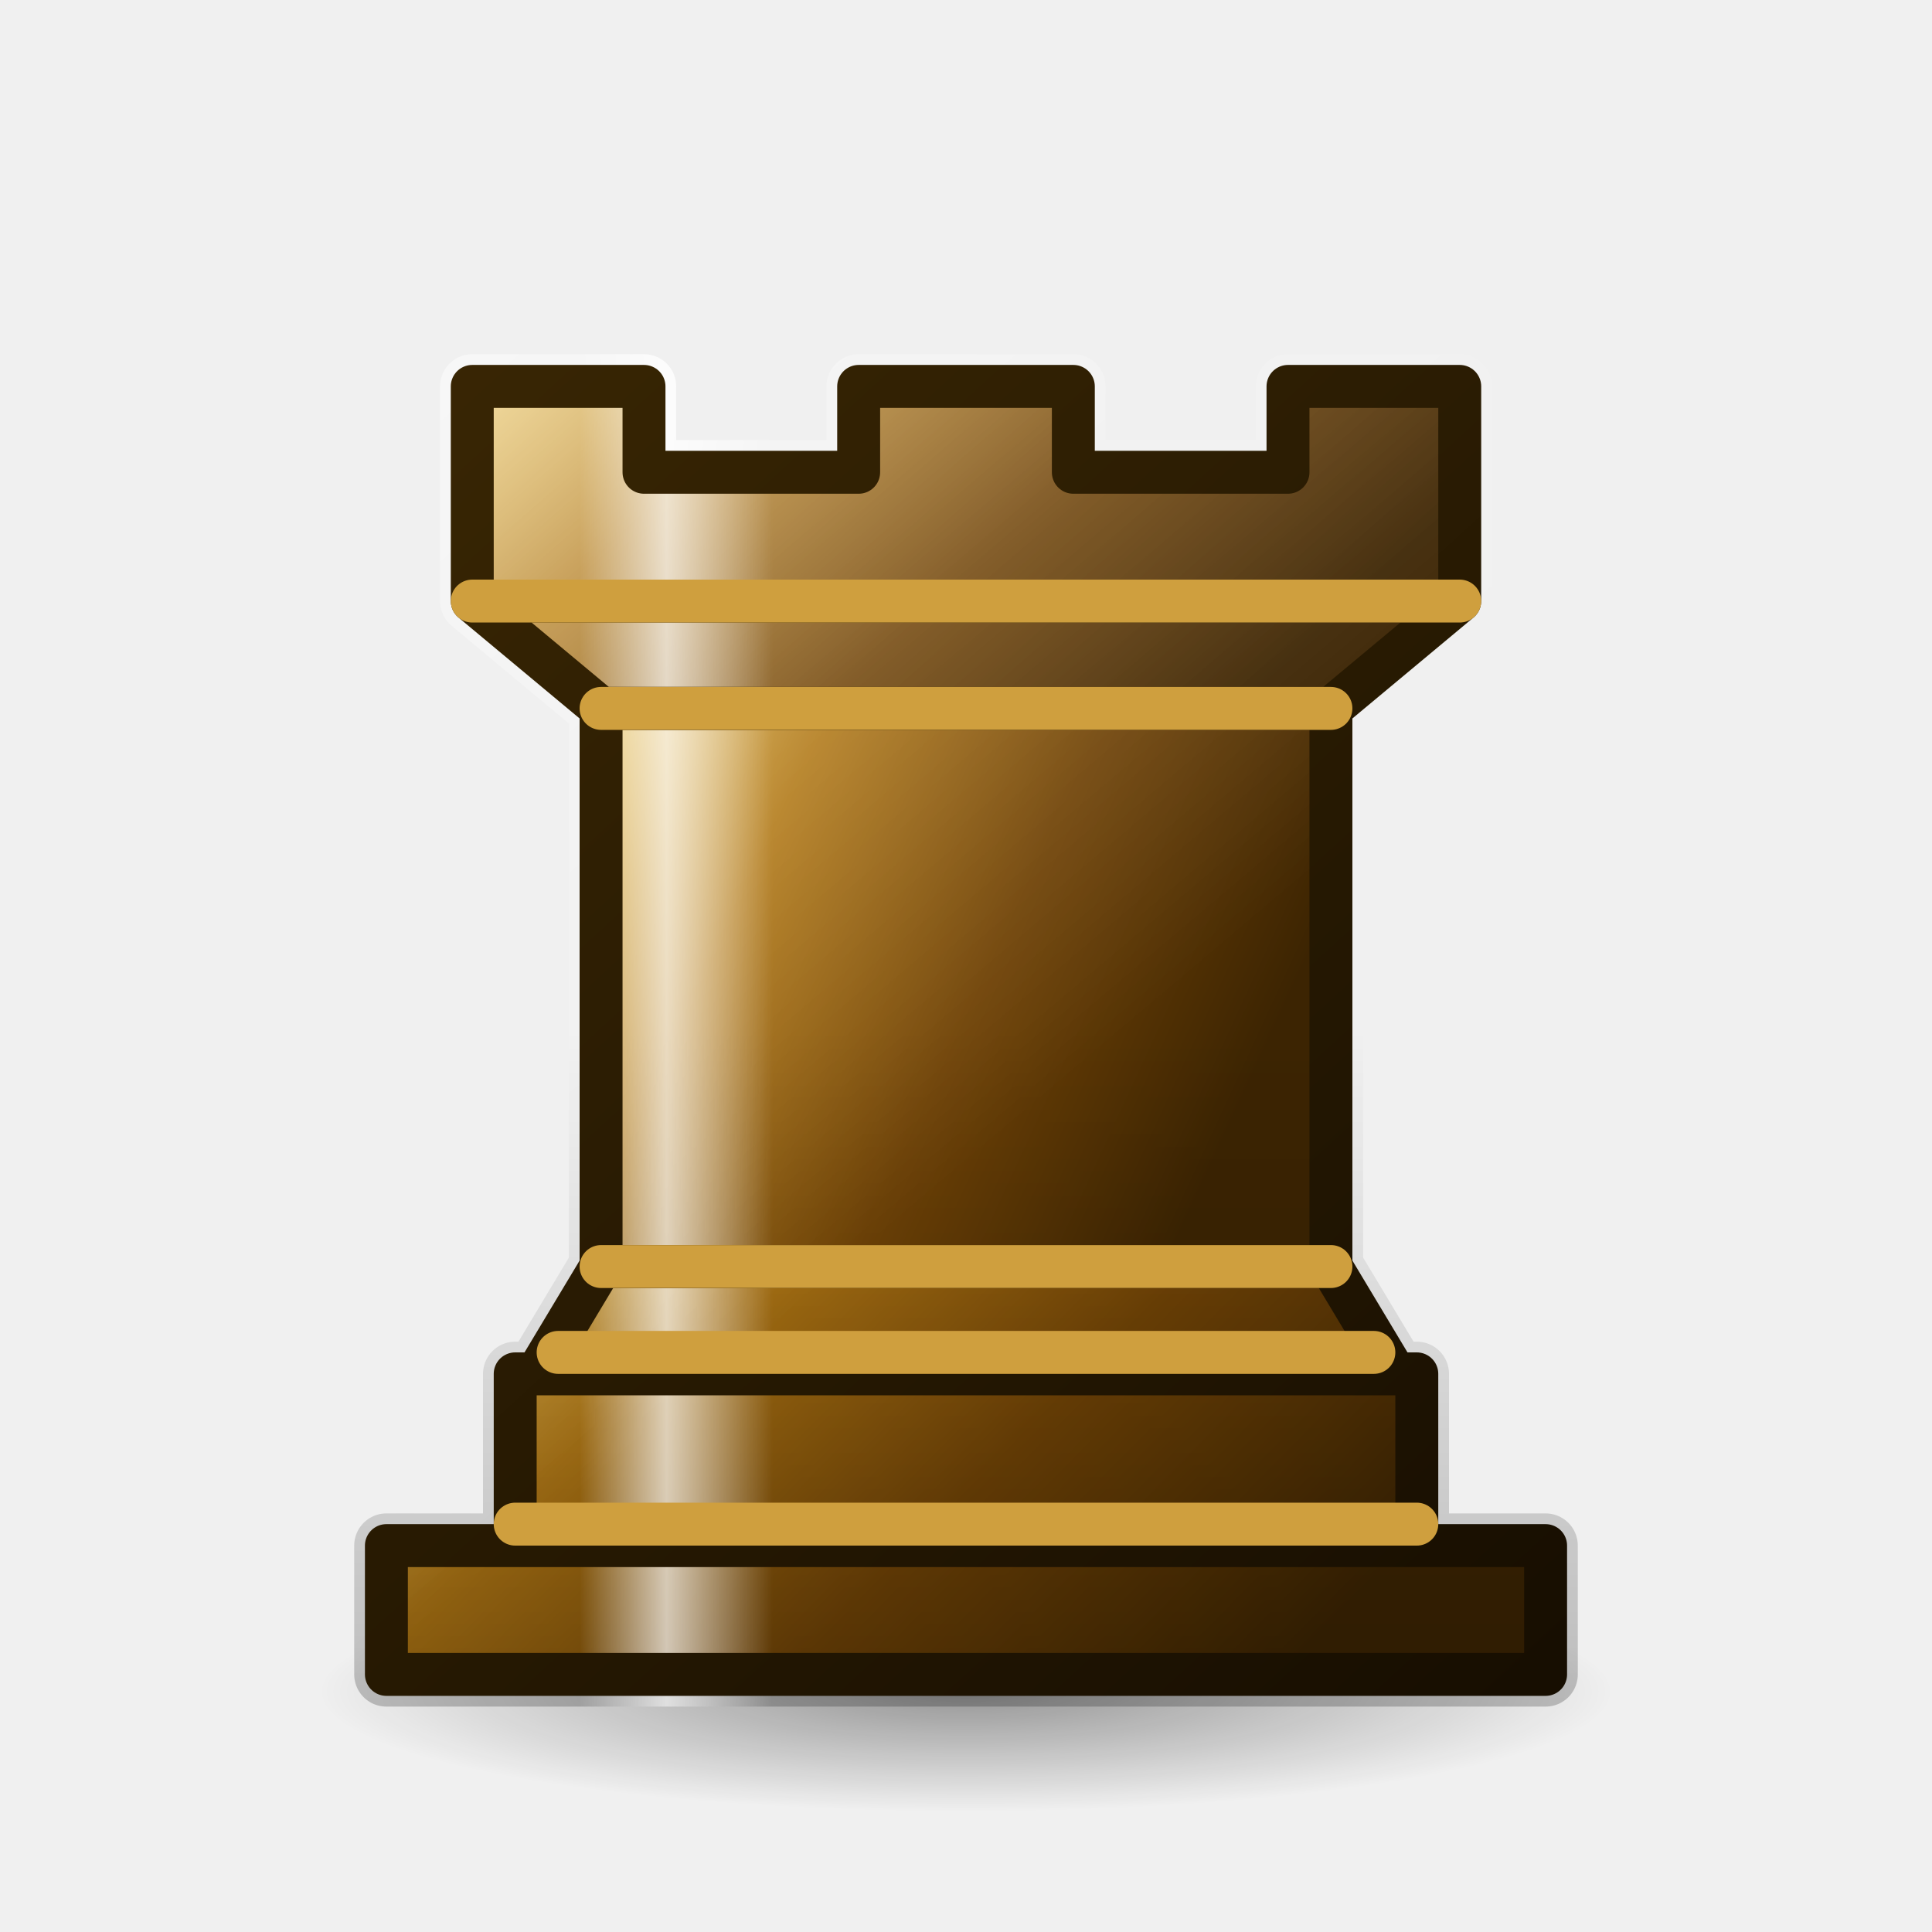
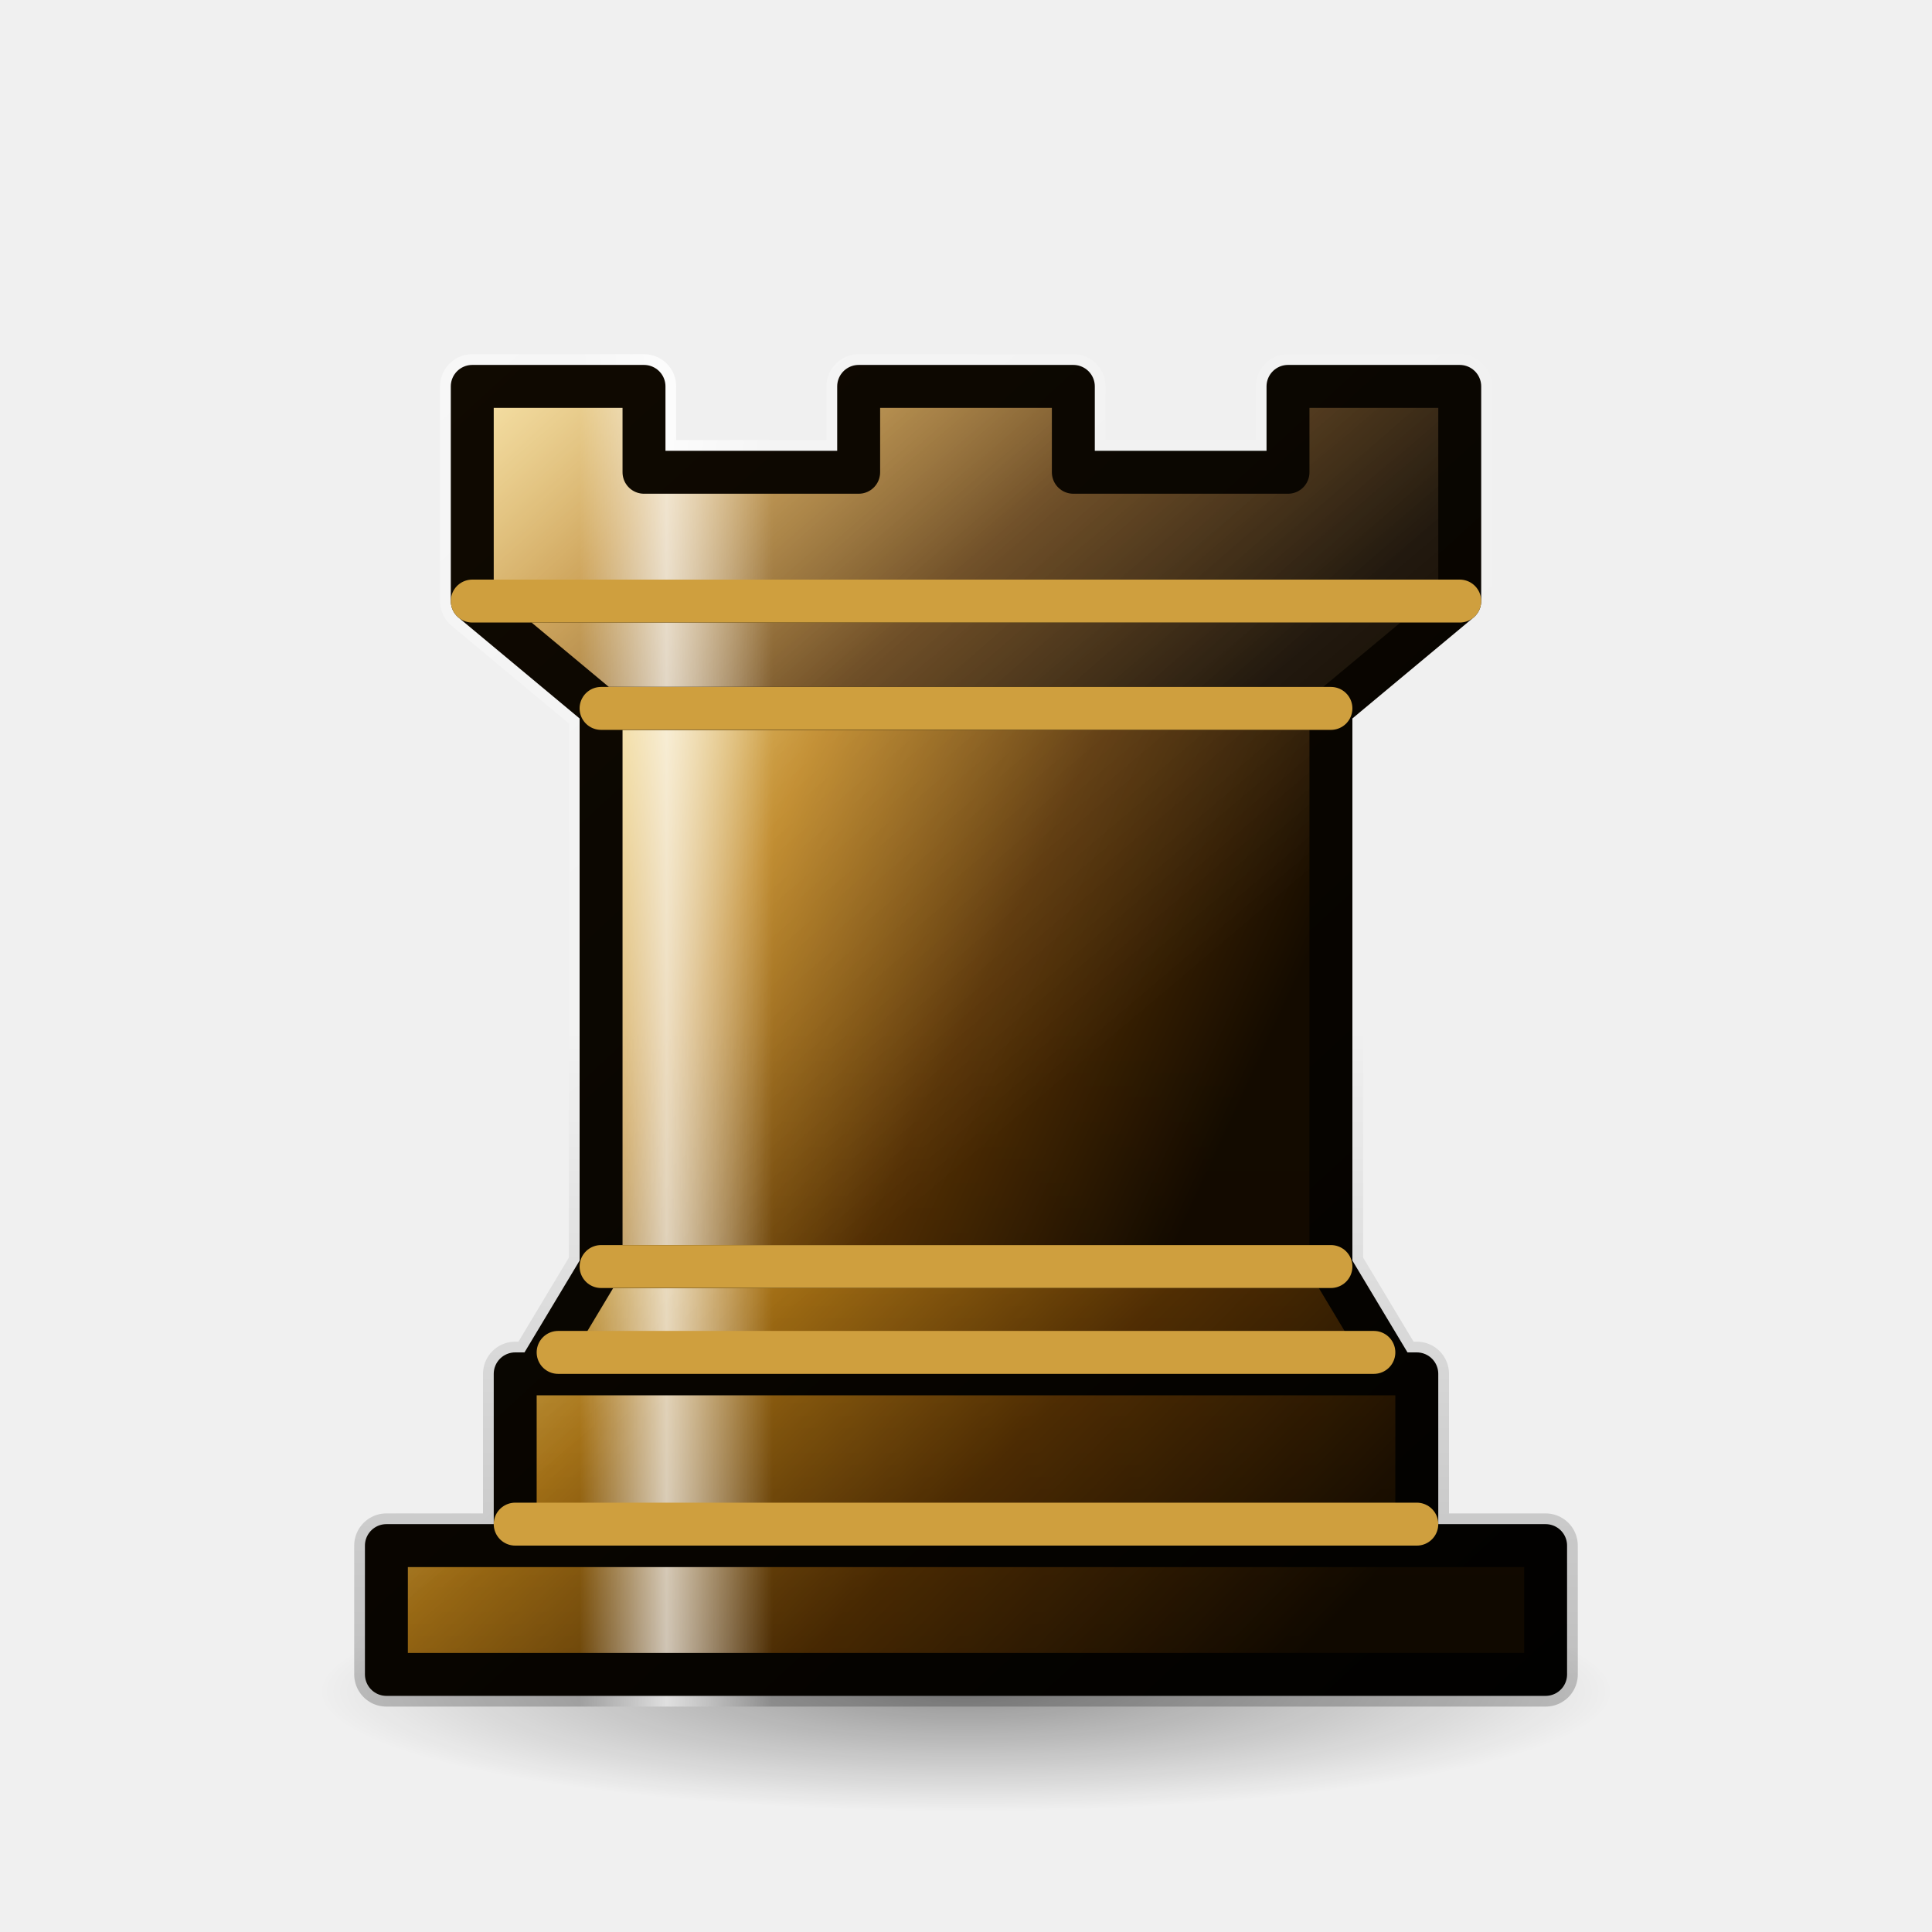
<svg xmlns="http://www.w3.org/2000/svg" width="45" height="45" viewBox="0 0 45 45">
  <defs>
    <linearGradient id="bRk" x1="0" y1="0" x2="1" y2=".35">
-       <stop offset="0" stop-color="#e8c055" />
-       <stop offset="0.28" stop-color="#b07714" />
-       <stop offset="0.62" stop-color="#704306" />
-       <stop offset="1" stop-color="#3c2402" />
+       <stop offset="0" stop-color="#f2cf68" />
+       <stop offset="0.28" stop-color="#bb8018" />
+       <stop offset="0.62" stop-color="#583203" />
+       <stop offset="1" stop-color="#140b00" />
    </linearGradient>
    <linearGradient id="bRr" gradientUnits="userSpaceOnUse" x1="6" y1="5" x2="39" y2="41">
-       <stop offset="0" stop-color="#3d2904" />
-       <stop offset="1" stop-color="#140c01" />
+       <stop offset="0" stop-color="#120b01" />
+       <stop offset="1" stop-color="#000000" />
    </linearGradient>
    <linearGradient id="bRg" gradientUnits="userSpaceOnUse" x1="8" y1="6" x2="30" y2="32">
      <stop offset="0" stop-color="#fff" stop-opacity="0.55" />
      <stop offset=".45" stop-color="#fff" stop-opacity="0.14" />
      <stop offset=".75" stop-color="#fff" stop-opacity="0" />
    </linearGradient>
    <linearGradient id="bRs" gradientUnits="userSpaceOnUse" x1="0" y1="0" x2="45" y2="0">
      <stop offset=".3" stop-color="#fff" stop-opacity="0" />
      <stop offset=".345" stop-color="#fff" stop-opacity="0.7" />
      <stop offset=".4" stop-color="#fff" stop-opacity="0" />
    </linearGradient>
    <linearGradient id="bRu" gradientUnits="userSpaceOnUse" x1="0" y1="24" x2="0" y2="40">
      <stop offset="0" stop-color="#000" stop-opacity="0" />
      <stop offset="1" stop-color="#000" stop-opacity=".22" />
    </linearGradient>
    <radialGradient id="bRb" cx=".5" cy=".5" r=".5">
      <stop offset="0" stop-color="#000" stop-opacity=".38" />
      <stop offset="1" stop-color="#000" stop-opacity="0" />
    </radialGradient>
    <mask id="bRm" maskUnits="userSpaceOnUse" x="0" y="0" width="45" height="45">
      <g fill="#fff">
        <g fill-rule="evenodd" stroke="#fff" stroke-width="1.5" stroke-linecap="round" stroke-linejoin="round">
          <path d="M9 39h27v-3H9v3zm3.5-7l1.5-2.5h17l1.5 2.5h-20zm-.5 4v-4h21v4H12z" stroke-linecap="butt" />
          <path d="M14 29.5v-13h17v13H14z" stroke-linecap="butt" stroke-linejoin="miter" />
          <path d="M14 16.5L11 14h23l-3 2.5H14zM11 14V9h4v2h5V9h5v2h5V9h4v5H11z" stroke-linecap="butt" />
          <path d="M12 35.5h21m-20-4h19m-18-2h17m-17-13h17M11 14h23" fill="none" stroke="#fff" stroke-width="1" stroke-linejoin="miter" />
        </g>
      </g>
    </mask>
  </defs>
  <ellipse cx="22.5" cy="39.4" rx="15" ry="2.8" fill="url(#bRb)" />
  <g>
    <g fill="url(#bRk)">
      <g fill-rule="evenodd" stroke="none" stroke-width="1.5" stroke-linecap="round" stroke-linejoin="round">
        <path d="M9 39h27v-3H9v3zm3.5-7l1.5-2.5h17l1.5 2.5h-20zm-.5 4v-4h21v4H12z" stroke-linecap="butt" />
        <path d="M14 29.5v-13h17v13H14z" stroke-linecap="butt" stroke-linejoin="miter" />
        <path d="M14 16.5L11 14h23l-3 2.5H14zM11 14V9h4v2h5V9h5v2h5V9h4v5H11z" stroke-linecap="butt" />
        <path d="M12 35.5h21m-20-4h19m-18-2h17m-17-13h17M11 14h23" fill="none" stroke="none" stroke-width="1" stroke-linejoin="miter" />
      </g>
    </g>
  </g>
  <g mask="url(#bRm)">
    <rect width="45" height="45" fill="url(#bRu)" />
    <rect width="45" height="45" fill="url(#bRg)" />
    <rect width="45" height="45" fill="url(#bRs)" />
  </g>
  <g>
    <g fill="none">
      <g fill-rule="evenodd" stroke="url(#bRr)" stroke-width="1" stroke-linecap="round" stroke-linejoin="round">
        <path d="M9 39h27v-3H9v3zm3.5-7l1.5-2.5h17l1.5 2.5h-20zm-.5 4v-4h21v4H12z" stroke-linecap="butt" />
        <path d="M14 29.5v-13h17v13H14z" stroke-linecap="butt" stroke-linejoin="miter" />
        <path d="M14 16.5L11 14h23l-3 2.5H14zM11 14V9h4v2h5V9h5v2h5V9h4v5H11z" stroke-linecap="butt" />
        <path d="M12 35.5h21m-20-4h19m-18-2h17m-17-13h17M11 14h23" fill="none" stroke="#cf9f3e" stroke-width="1" stroke-linejoin="miter" />
      </g>
    </g>
  </g>
</svg>
